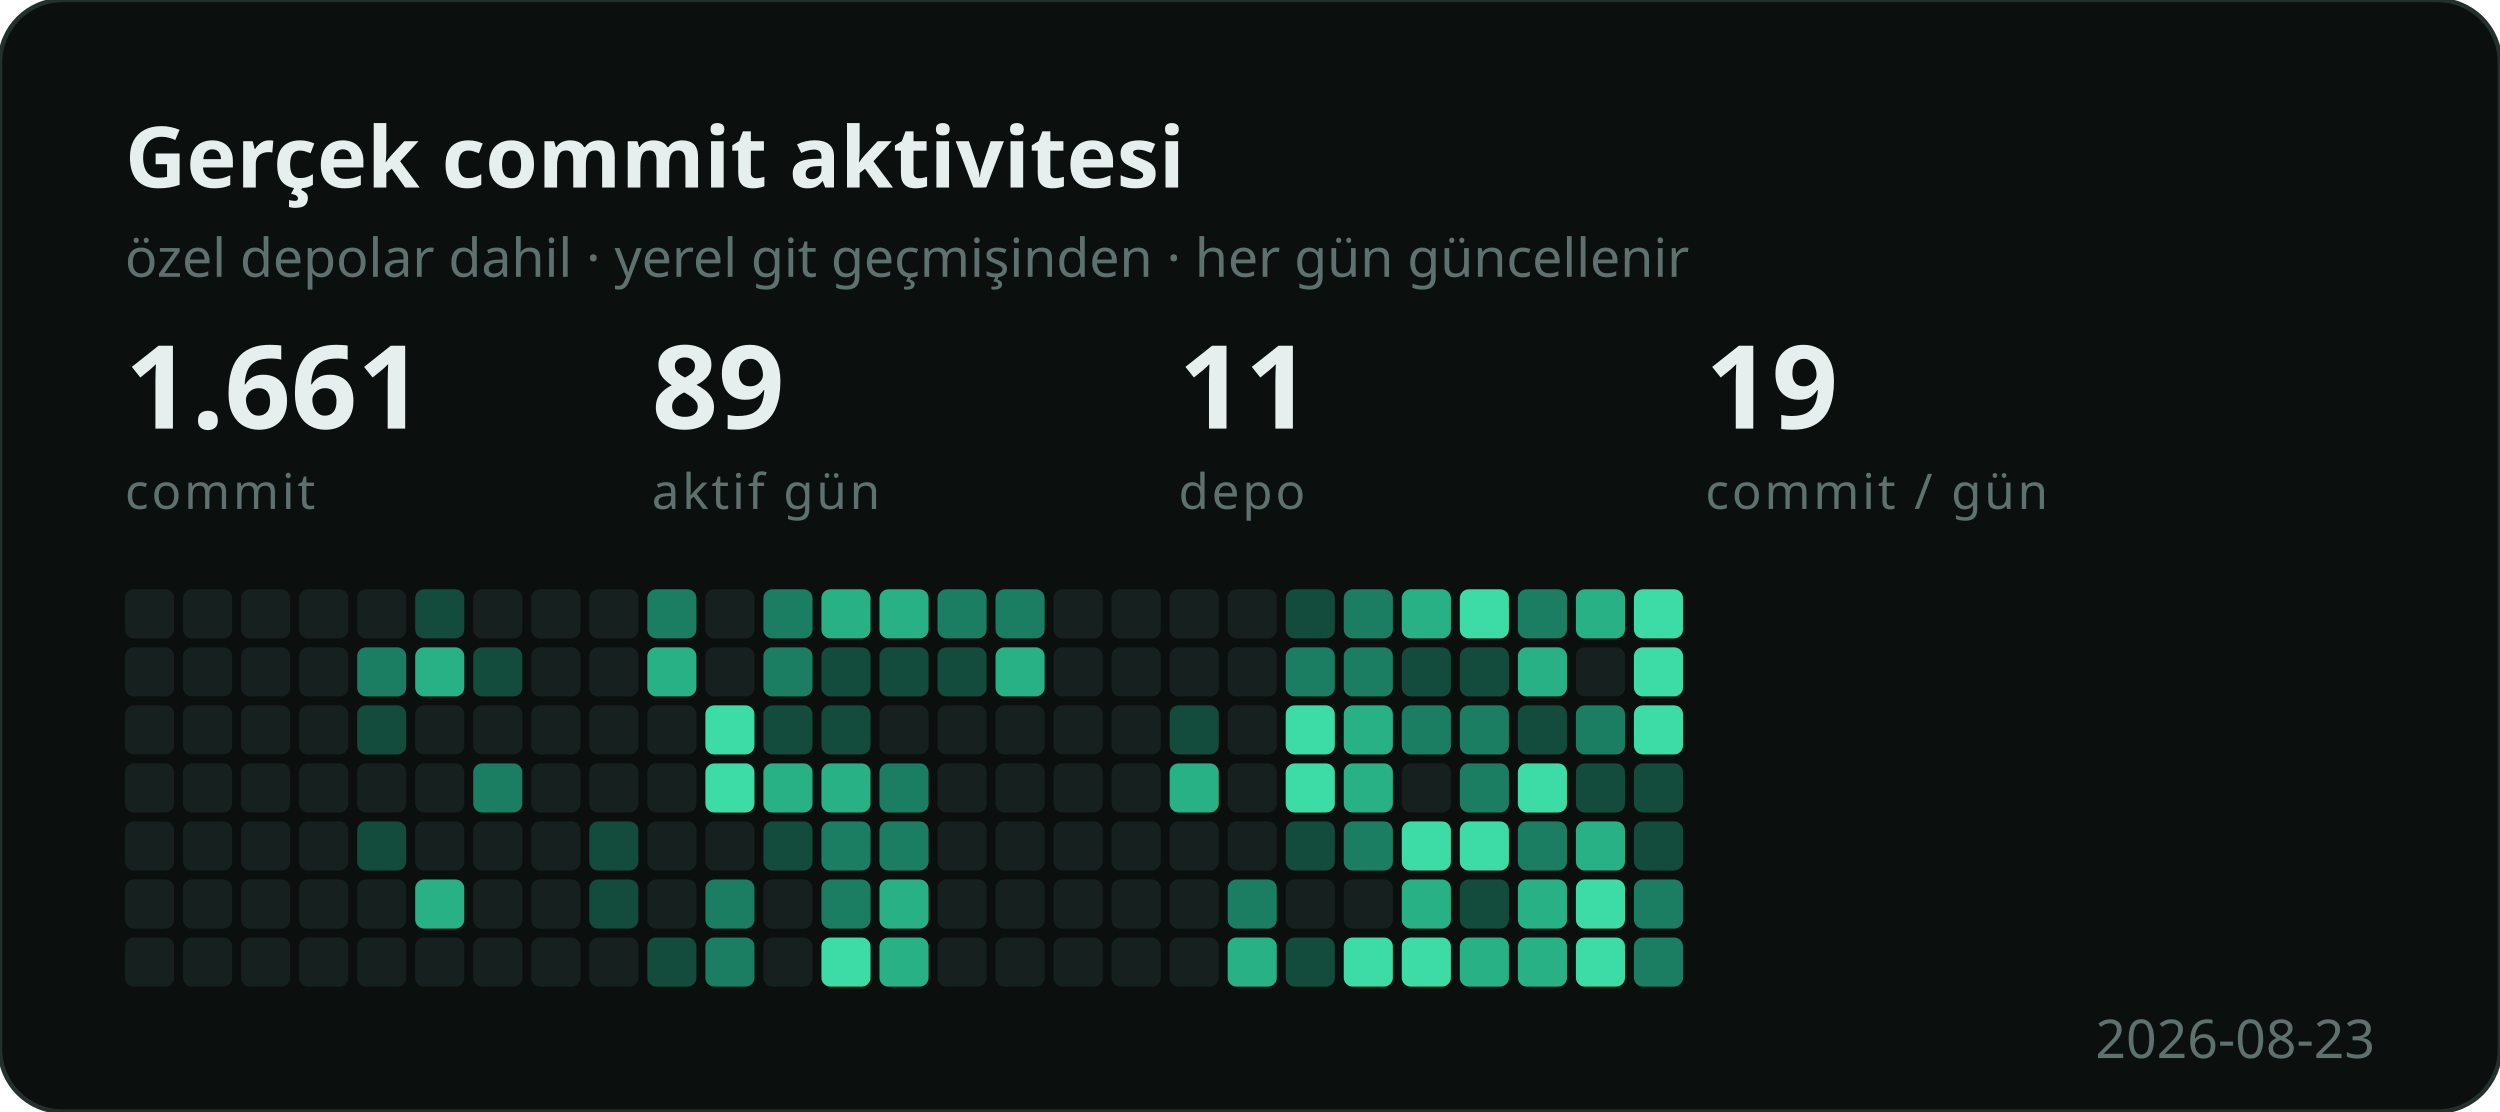
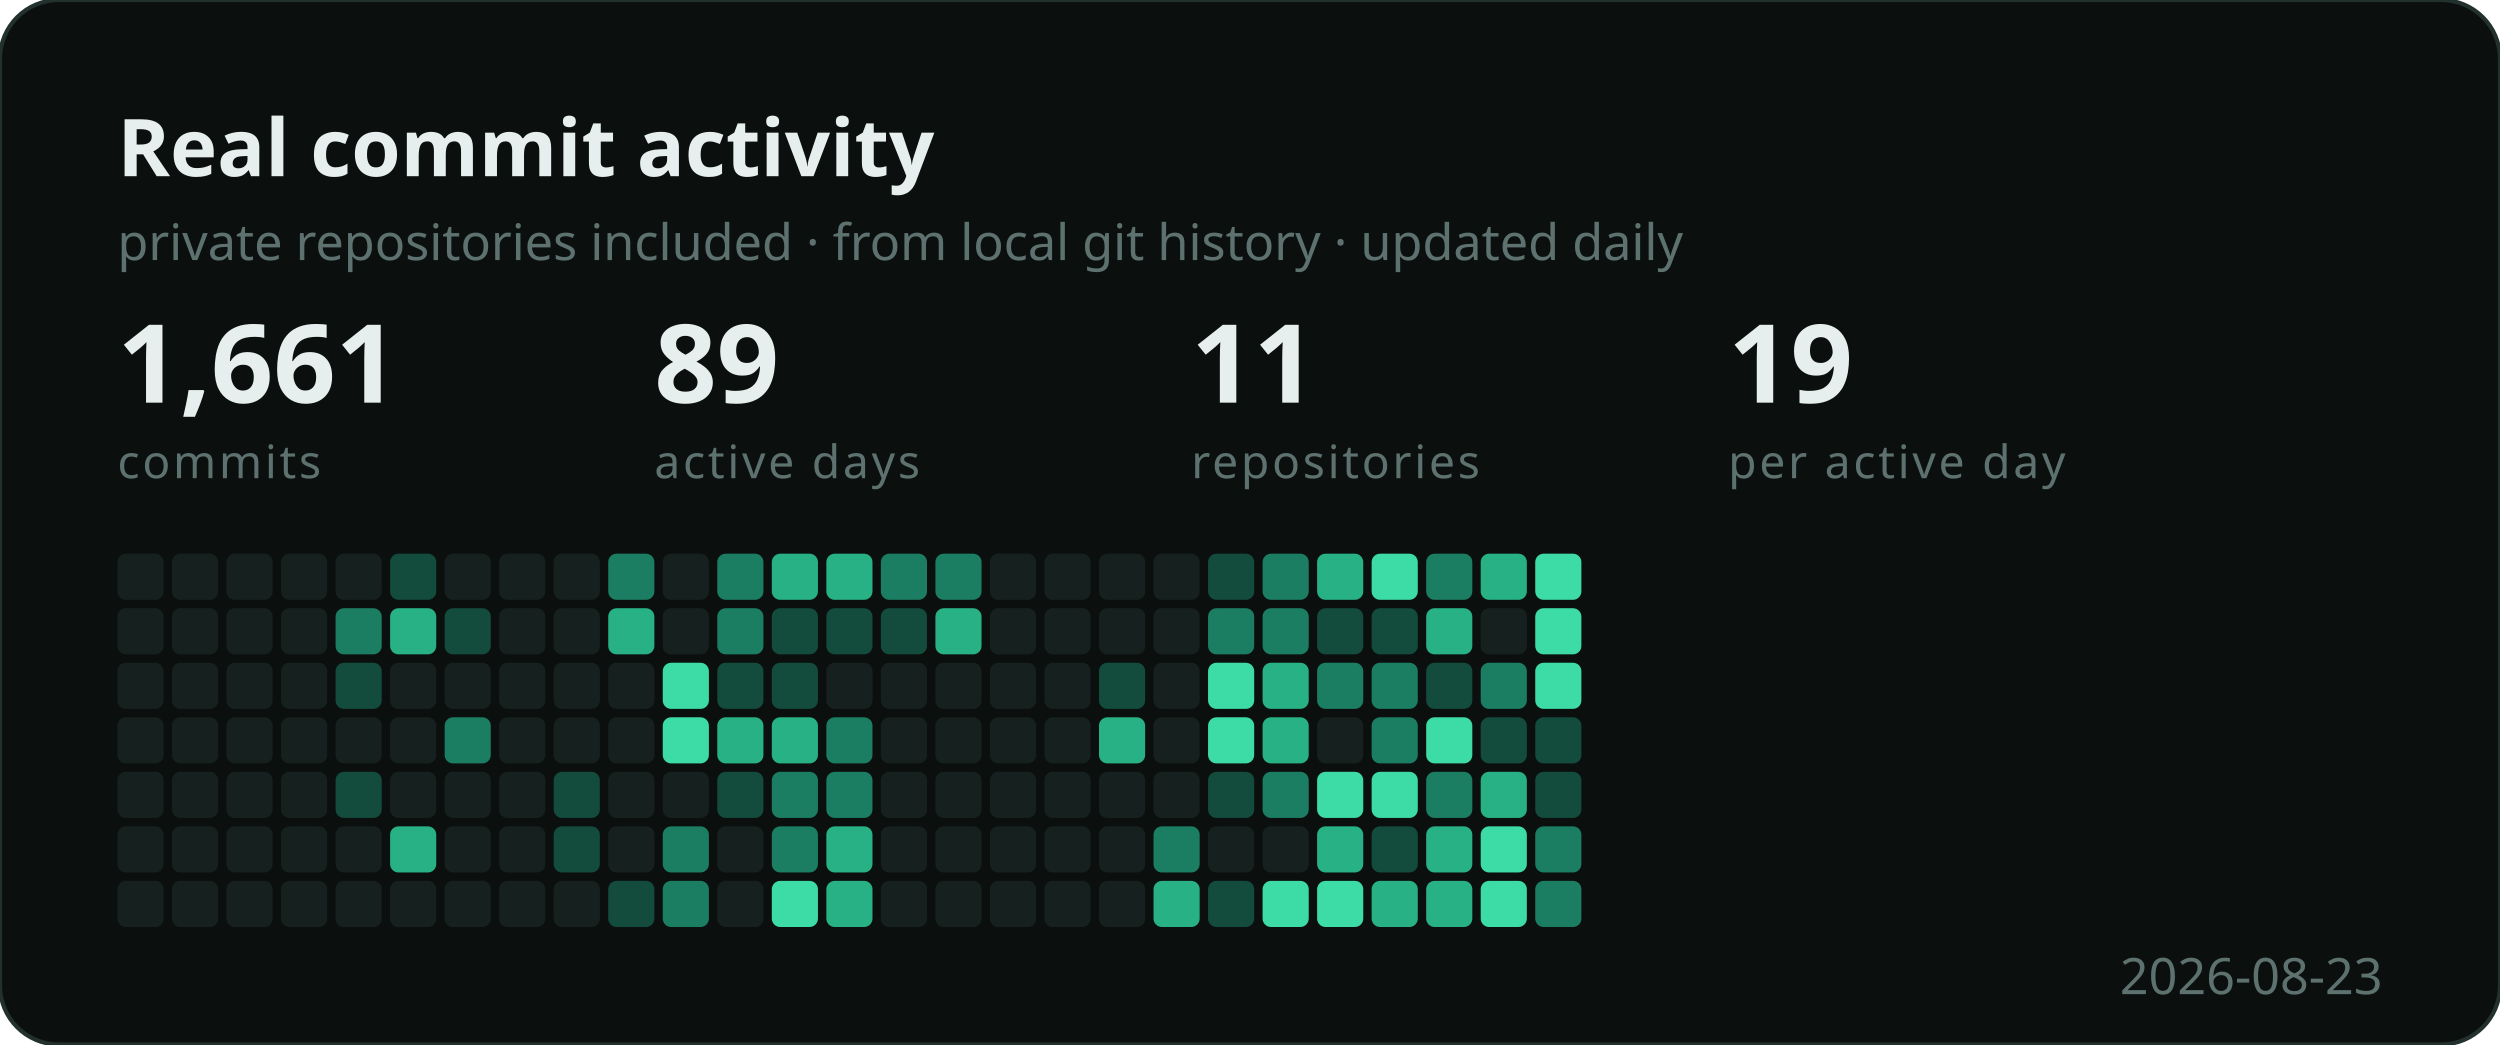
- <svg xmlns="http://www.w3.org/2000/svg" width="560" height="249" viewBox="0 0 560 249" role="img" aria-label="Geliştirici aktivitesi">
+ <svg xmlns="http://www.w3.org/2000/svg" width="596" height="249" viewBox="0 0 596 249" role="img" aria-label="Geliştirici aktivitesi">
  <style>
    .b { font: 700 19px "Segoe UI", Ubuntu, sans-serif; fill: #e6efed; }
    .s { font: 400 12px "Segoe UI", Ubuntu, sans-serif; fill: #5d716e; }
    .n { font: 700 26px "Segoe UI", Ubuntu, sans-serif; fill: #e6efed; }
    .e { font: 400 11px "Segoe UI", Ubuntu, sans-serif; fill: #5d716e;
          letter-spacing: .06em; text-transform: uppercase; }
  </style>
-   <rect width="560" height="249" rx="14" fill="#0b0f0e" stroke="#22302e" />
-   <text x="28" y="42" class="b">Gerçek commit aktivitesi</text>
-   <text x="28" y="62" class="s">özel depolar dahil · yerel git geçmişinden · her gün güncellenir</text>
-   <text x="28" y="96" class="n">1.661</text>
-   <text x="28" y="114" class="e">commit</text>
-   <text x="146" y="96" class="n">89</text>
-   <text x="146" y="114" class="e">aktif gün</text>
-   <text x="264" y="96" class="n">11</text>
-   <text x="264" y="114" class="e">depo</text>
-   <text x="382" y="96" class="n">19</text>
-   <text x="382" y="114" class="e">commit / gün</text>
+   <rect width="596" height="249" rx="14" fill="#0b0f0e" stroke="#22302e" />
+   <text x="28" y="42" class="b">Real commit activity</text>
+   <text x="28" y="62" class="s">private repositories included · from local git history · updated daily</text>
+   <text x="28" y="96" class="n">1,661</text>
+   <text x="28" y="114" class="e">commits</text>
+   <text x="156" y="96" class="n">89</text>
+   <text x="156" y="114" class="e">active days</text>
+   <text x="284" y="96" class="n">11</text>
+   <text x="284" y="114" class="e">repositories</text>
+   <text x="412" y="96" class="n">19</text>
+   <text x="412" y="114" class="e">per active day</text>
  <g transform="translate(28,132)">
    <rect x="0" y="0" width="11" height="11" rx="2" fill="#16211f" />
    <rect x="0" y="13" width="11" height="11" rx="2" fill="#16211f" />
    <rect x="0" y="26" width="11" height="11" rx="2" fill="#16211f" />
    <rect x="0" y="39" width="11" height="11" rx="2" fill="#16211f" />
    <rect x="0" y="52" width="11" height="11" rx="2" fill="#16211f" />
    <rect x="0" y="65" width="11" height="11" rx="2" fill="#16211f" />
    <rect x="0" y="78" width="11" height="11" rx="2" fill="#16211f" />
    <rect x="13" y="0" width="11" height="11" rx="2" fill="#16211f" />
    <rect x="13" y="13" width="11" height="11" rx="2" fill="#16211f" />
    <rect x="13" y="26" width="11" height="11" rx="2" fill="#16211f" />
    <rect x="13" y="39" width="11" height="11" rx="2" fill="#16211f" />
    <rect x="13" y="52" width="11" height="11" rx="2" fill="#16211f" />
    <rect x="13" y="65" width="11" height="11" rx="2" fill="#16211f" />
    <rect x="13" y="78" width="11" height="11" rx="2" fill="#16211f" />
    <rect x="26" y="0" width="11" height="11" rx="2" fill="#16211f" />
    <rect x="26" y="13" width="11" height="11" rx="2" fill="#16211f" />
    <rect x="26" y="26" width="11" height="11" rx="2" fill="#16211f" />
    <rect x="26" y="39" width="11" height="11" rx="2" fill="#16211f" />
    <rect x="26" y="52" width="11" height="11" rx="2" fill="#16211f" />
    <rect x="26" y="65" width="11" height="11" rx="2" fill="#16211f" />
    <rect x="26" y="78" width="11" height="11" rx="2" fill="#16211f" />
    <rect x="39" y="0" width="11" height="11" rx="2" fill="#16211f" />
    <rect x="39" y="13" width="11" height="11" rx="2" fill="#16211f" />
    <rect x="39" y="26" width="11" height="11" rx="2" fill="#16211f" />
    <rect x="39" y="39" width="11" height="11" rx="2" fill="#16211f" />
    <rect x="39" y="52" width="11" height="11" rx="2" fill="#16211f" />
    <rect x="39" y="65" width="11" height="11" rx="2" fill="#16211f" />
    <rect x="39" y="78" width="11" height="11" rx="2" fill="#16211f" />
    <rect x="52" y="0" width="11" height="11" rx="2" fill="#16211f" />
    <rect x="52" y="13" width="11" height="11" rx="2" fill="#1b7d61" />
    <rect x="52" y="26" width="11" height="11" rx="2" fill="#134b3c" />
    <rect x="52" y="39" width="11" height="11" rx="2" fill="#16211f" />
    <rect x="52" y="52" width="11" height="11" rx="2" fill="#134b3c" />
    <rect x="52" y="65" width="11" height="11" rx="2" fill="#16211f" />
    <rect x="52" y="78" width="11" height="11" rx="2" fill="#16211f" />
    <rect x="65" y="0" width="11" height="11" rx="2" fill="#134b3c" />
    <rect x="65" y="13" width="11" height="11" rx="2" fill="#28b184" />
    <rect x="65" y="26" width="11" height="11" rx="2" fill="#16211f" />
    <rect x="65" y="39" width="11" height="11" rx="2" fill="#16211f" />
    <rect x="65" y="52" width="11" height="11" rx="2" fill="#16211f" />
    <rect x="65" y="65" width="11" height="11" rx="2" fill="#28b184" />
    <rect x="65" y="78" width="11" height="11" rx="2" fill="#16211f" />
    <rect x="78" y="0" width="11" height="11" rx="2" fill="#16211f" />
    <rect x="78" y="13" width="11" height="11" rx="2" fill="#134b3c" />
    <rect x="78" y="26" width="11" height="11" rx="2" fill="#16211f" />
    <rect x="78" y="39" width="11" height="11" rx="2" fill="#1b7d61" />
    <rect x="78" y="52" width="11" height="11" rx="2" fill="#16211f" />
    <rect x="78" y="65" width="11" height="11" rx="2" fill="#16211f" />
    <rect x="78" y="78" width="11" height="11" rx="2" fill="#16211f" />
    <rect x="91" y="0" width="11" height="11" rx="2" fill="#16211f" />
    <rect x="91" y="13" width="11" height="11" rx="2" fill="#16211f" />
    <rect x="91" y="26" width="11" height="11" rx="2" fill="#16211f" />
    <rect x="91" y="39" width="11" height="11" rx="2" fill="#16211f" />
    <rect x="91" y="52" width="11" height="11" rx="2" fill="#16211f" />
    <rect x="91" y="65" width="11" height="11" rx="2" fill="#16211f" />
    <rect x="91" y="78" width="11" height="11" rx="2" fill="#16211f" />
    <rect x="104" y="0" width="11" height="11" rx="2" fill="#16211f" />
    <rect x="104" y="13" width="11" height="11" rx="2" fill="#16211f" />
    <rect x="104" y="26" width="11" height="11" rx="2" fill="#16211f" />
    <rect x="104" y="39" width="11" height="11" rx="2" fill="#16211f" />
    <rect x="104" y="52" width="11" height="11" rx="2" fill="#134b3c" />
    <rect x="104" y="65" width="11" height="11" rx="2" fill="#134b3c" />
    <rect x="104" y="78" width="11" height="11" rx="2" fill="#16211f" />
    <rect x="117" y="0" width="11" height="11" rx="2" fill="#1b7d61" />
    <rect x="117" y="13" width="11" height="11" rx="2" fill="#28b184" />
    <rect x="117" y="26" width="11" height="11" rx="2" fill="#16211f" />
    <rect x="117" y="39" width="11" height="11" rx="2" fill="#16211f" />
    <rect x="117" y="52" width="11" height="11" rx="2" fill="#16211f" />
    <rect x="117" y="65" width="11" height="11" rx="2" fill="#16211f" />
    <rect x="117" y="78" width="11" height="11" rx="2" fill="#134b3c" />
    <rect x="130" y="0" width="11" height="11" rx="2" fill="#16211f" />
    <rect x="130" y="13" width="11" height="11" rx="2" fill="#16211f" />
    <rect x="130" y="26" width="11" height="11" rx="2" fill="#3ddba6" />
    <rect x="130" y="39" width="11" height="11" rx="2" fill="#3ddba6" />
    <rect x="130" y="52" width="11" height="11" rx="2" fill="#16211f" />
    <rect x="130" y="65" width="11" height="11" rx="2" fill="#1b7d61" />
    <rect x="130" y="78" width="11" height="11" rx="2" fill="#1b7d61" />
    <rect x="143" y="0" width="11" height="11" rx="2" fill="#1b7d61" />
    <rect x="143" y="13" width="11" height="11" rx="2" fill="#1b7d61" />
    <rect x="143" y="26" width="11" height="11" rx="2" fill="#134b3c" />
    <rect x="143" y="39" width="11" height="11" rx="2" fill="#28b184" />
    <rect x="143" y="52" width="11" height="11" rx="2" fill="#134b3c" />
    <rect x="143" y="65" width="11" height="11" rx="2" fill="#16211f" />
    <rect x="143" y="78" width="11" height="11" rx="2" fill="#16211f" />
    <rect x="156" y="0" width="11" height="11" rx="2" fill="#28b184" />
    <rect x="156" y="13" width="11" height="11" rx="2" fill="#134b3c" />
    <rect x="156" y="26" width="11" height="11" rx="2" fill="#134b3c" />
    <rect x="156" y="39" width="11" height="11" rx="2" fill="#28b184" />
    <rect x="156" y="52" width="11" height="11" rx="2" fill="#1b7d61" />
    <rect x="156" y="65" width="11" height="11" rx="2" fill="#1b7d61" />
    <rect x="156" y="78" width="11" height="11" rx="2" fill="#3ddba6" />
    <rect x="169" y="0" width="11" height="11" rx="2" fill="#28b184" />
    <rect x="169" y="13" width="11" height="11" rx="2" fill="#134b3c" />
    <rect x="169" y="26" width="11" height="11" rx="2" fill="#16211f" />
    <rect x="169" y="39" width="11" height="11" rx="2" fill="#1b7d61" />
    <rect x="169" y="52" width="11" height="11" rx="2" fill="#1b7d61" />
    <rect x="169" y="65" width="11" height="11" rx="2" fill="#28b184" />
    <rect x="169" y="78" width="11" height="11" rx="2" fill="#28b184" />
    <rect x="182" y="0" width="11" height="11" rx="2" fill="#1b7d61" />
    <rect x="182" y="13" width="11" height="11" rx="2" fill="#134b3c" />
    <rect x="182" y="26" width="11" height="11" rx="2" fill="#16211f" />
    <rect x="182" y="39" width="11" height="11" rx="2" fill="#16211f" />
    <rect x="182" y="52" width="11" height="11" rx="2" fill="#16211f" />
    <rect x="182" y="65" width="11" height="11" rx="2" fill="#16211f" />
    <rect x="182" y="78" width="11" height="11" rx="2" fill="#16211f" />
    <rect x="195" y="0" width="11" height="11" rx="2" fill="#1b7d61" />
    <rect x="195" y="13" width="11" height="11" rx="2" fill="#28b184" />
    <rect x="195" y="26" width="11" height="11" rx="2" fill="#16211f" />
    <rect x="195" y="39" width="11" height="11" rx="2" fill="#16211f" />
    <rect x="195" y="52" width="11" height="11" rx="2" fill="#16211f" />
    <rect x="195" y="65" width="11" height="11" rx="2" fill="#16211f" />
    <rect x="195" y="78" width="11" height="11" rx="2" fill="#16211f" />
    <rect x="208" y="0" width="11" height="11" rx="2" fill="#16211f" />
    <rect x="208" y="13" width="11" height="11" rx="2" fill="#16211f" />
    <rect x="208" y="26" width="11" height="11" rx="2" fill="#16211f" />
    <rect x="208" y="39" width="11" height="11" rx="2" fill="#16211f" />
    <rect x="208" y="52" width="11" height="11" rx="2" fill="#16211f" />
    <rect x="208" y="65" width="11" height="11" rx="2" fill="#16211f" />
    <rect x="208" y="78" width="11" height="11" rx="2" fill="#16211f" />
    <rect x="221" y="0" width="11" height="11" rx="2" fill="#16211f" />
    <rect x="221" y="13" width="11" height="11" rx="2" fill="#16211f" />
    <rect x="221" y="26" width="11" height="11" rx="2" fill="#16211f" />
    <rect x="221" y="39" width="11" height="11" rx="2" fill="#16211f" />
    <rect x="221" y="52" width="11" height="11" rx="2" fill="#16211f" />
    <rect x="221" y="65" width="11" height="11" rx="2" fill="#16211f" />
    <rect x="221" y="78" width="11" height="11" rx="2" fill="#16211f" />
    <rect x="234" y="0" width="11" height="11" rx="2" fill="#16211f" />
    <rect x="234" y="13" width="11" height="11" rx="2" fill="#16211f" />
    <rect x="234" y="26" width="11" height="11" rx="2" fill="#134b3c" />
    <rect x="234" y="39" width="11" height="11" rx="2" fill="#28b184" />
    <rect x="234" y="52" width="11" height="11" rx="2" fill="#16211f" />
    <rect x="234" y="65" width="11" height="11" rx="2" fill="#16211f" />
    <rect x="234" y="78" width="11" height="11" rx="2" fill="#16211f" />
    <rect x="247" y="0" width="11" height="11" rx="2" fill="#16211f" />
    <rect x="247" y="13" width="11" height="11" rx="2" fill="#16211f" />
    <rect x="247" y="26" width="11" height="11" rx="2" fill="#16211f" />
    <rect x="247" y="39" width="11" height="11" rx="2" fill="#16211f" />
    <rect x="247" y="52" width="11" height="11" rx="2" fill="#16211f" />
    <rect x="247" y="65" width="11" height="11" rx="2" fill="#1b7d61" />
    <rect x="247" y="78" width="11" height="11" rx="2" fill="#28b184" />
    <rect x="260" y="0" width="11" height="11" rx="2" fill="#134b3c" />
    <rect x="260" y="13" width="11" height="11" rx="2" fill="#1b7d61" />
    <rect x="260" y="26" width="11" height="11" rx="2" fill="#3ddba6" />
    <rect x="260" y="39" width="11" height="11" rx="2" fill="#3ddba6" />
    <rect x="260" y="52" width="11" height="11" rx="2" fill="#134b3c" />
    <rect x="260" y="65" width="11" height="11" rx="2" fill="#16211f" />
    <rect x="260" y="78" width="11" height="11" rx="2" fill="#134b3c" />
    <rect x="273" y="0" width="11" height="11" rx="2" fill="#1b7d61" />
    <rect x="273" y="13" width="11" height="11" rx="2" fill="#1b7d61" />
    <rect x="273" y="26" width="11" height="11" rx="2" fill="#28b184" />
    <rect x="273" y="39" width="11" height="11" rx="2" fill="#28b184" />
    <rect x="273" y="52" width="11" height="11" rx="2" fill="#1b7d61" />
    <rect x="273" y="65" width="11" height="11" rx="2" fill="#16211f" />
    <rect x="273" y="78" width="11" height="11" rx="2" fill="#3ddba6" />
    <rect x="286" y="0" width="11" height="11" rx="2" fill="#28b184" />
    <rect x="286" y="13" width="11" height="11" rx="2" fill="#134b3c" />
    <rect x="286" y="26" width="11" height="11" rx="2" fill="#1b7d61" />
    <rect x="286" y="39" width="11" height="11" rx="2" fill="#16211f" />
    <rect x="286" y="52" width="11" height="11" rx="2" fill="#3ddba6" />
    <rect x="286" y="65" width="11" height="11" rx="2" fill="#28b184" />
    <rect x="286" y="78" width="11" height="11" rx="2" fill="#3ddba6" />
    <rect x="299" y="0" width="11" height="11" rx="2" fill="#3ddba6" />
    <rect x="299" y="13" width="11" height="11" rx="2" fill="#134b3c" />
    <rect x="299" y="26" width="11" height="11" rx="2" fill="#1b7d61" />
    <rect x="299" y="39" width="11" height="11" rx="2" fill="#1b7d61" />
    <rect x="299" y="52" width="11" height="11" rx="2" fill="#3ddba6" />
    <rect x="299" y="65" width="11" height="11" rx="2" fill="#134b3c" />
    <rect x="299" y="78" width="11" height="11" rx="2" fill="#28b184" />
    <rect x="312" y="0" width="11" height="11" rx="2" fill="#1b7d61" />
    <rect x="312" y="13" width="11" height="11" rx="2" fill="#28b184" />
    <rect x="312" y="26" width="11" height="11" rx="2" fill="#134b3c" />
    <rect x="312" y="39" width="11" height="11" rx="2" fill="#3ddba6" />
    <rect x="312" y="52" width="11" height="11" rx="2" fill="#1b7d61" />
    <rect x="312" y="65" width="11" height="11" rx="2" fill="#28b184" />
    <rect x="312" y="78" width="11" height="11" rx="2" fill="#28b184" />
    <rect x="325" y="0" width="11" height="11" rx="2" fill="#28b184" />
    <rect x="325" y="13" width="11" height="11" rx="2" fill="#16211f" />
    <rect x="325" y="26" width="11" height="11" rx="2" fill="#1b7d61" />
    <rect x="325" y="39" width="11" height="11" rx="2" fill="#134b3c" />
    <rect x="325" y="52" width="11" height="11" rx="2" fill="#28b184" />
    <rect x="325" y="65" width="11" height="11" rx="2" fill="#3ddba6" />
    <rect x="325" y="78" width="11" height="11" rx="2" fill="#3ddba6" />
    <rect x="338" y="0" width="11" height="11" rx="2" fill="#3ddba6" />
    <rect x="338" y="13" width="11" height="11" rx="2" fill="#3ddba6" />
    <rect x="338" y="26" width="11" height="11" rx="2" fill="#3ddba6" />
    <rect x="338" y="39" width="11" height="11" rx="2" fill="#134b3c" />
    <rect x="338" y="52" width="11" height="11" rx="2" fill="#134b3c" />
    <rect x="338" y="65" width="11" height="11" rx="2" fill="#1b7d61" />
    <rect x="338" y="78" width="11" height="11" rx="2" fill="#1b7d61" />
  </g>
-   <text x="532" y="237" class="s" text-anchor="end">2026-08-23</text>
+   <text x="568" y="237" class="s" text-anchor="end">2026-08-23</text>
</svg>
